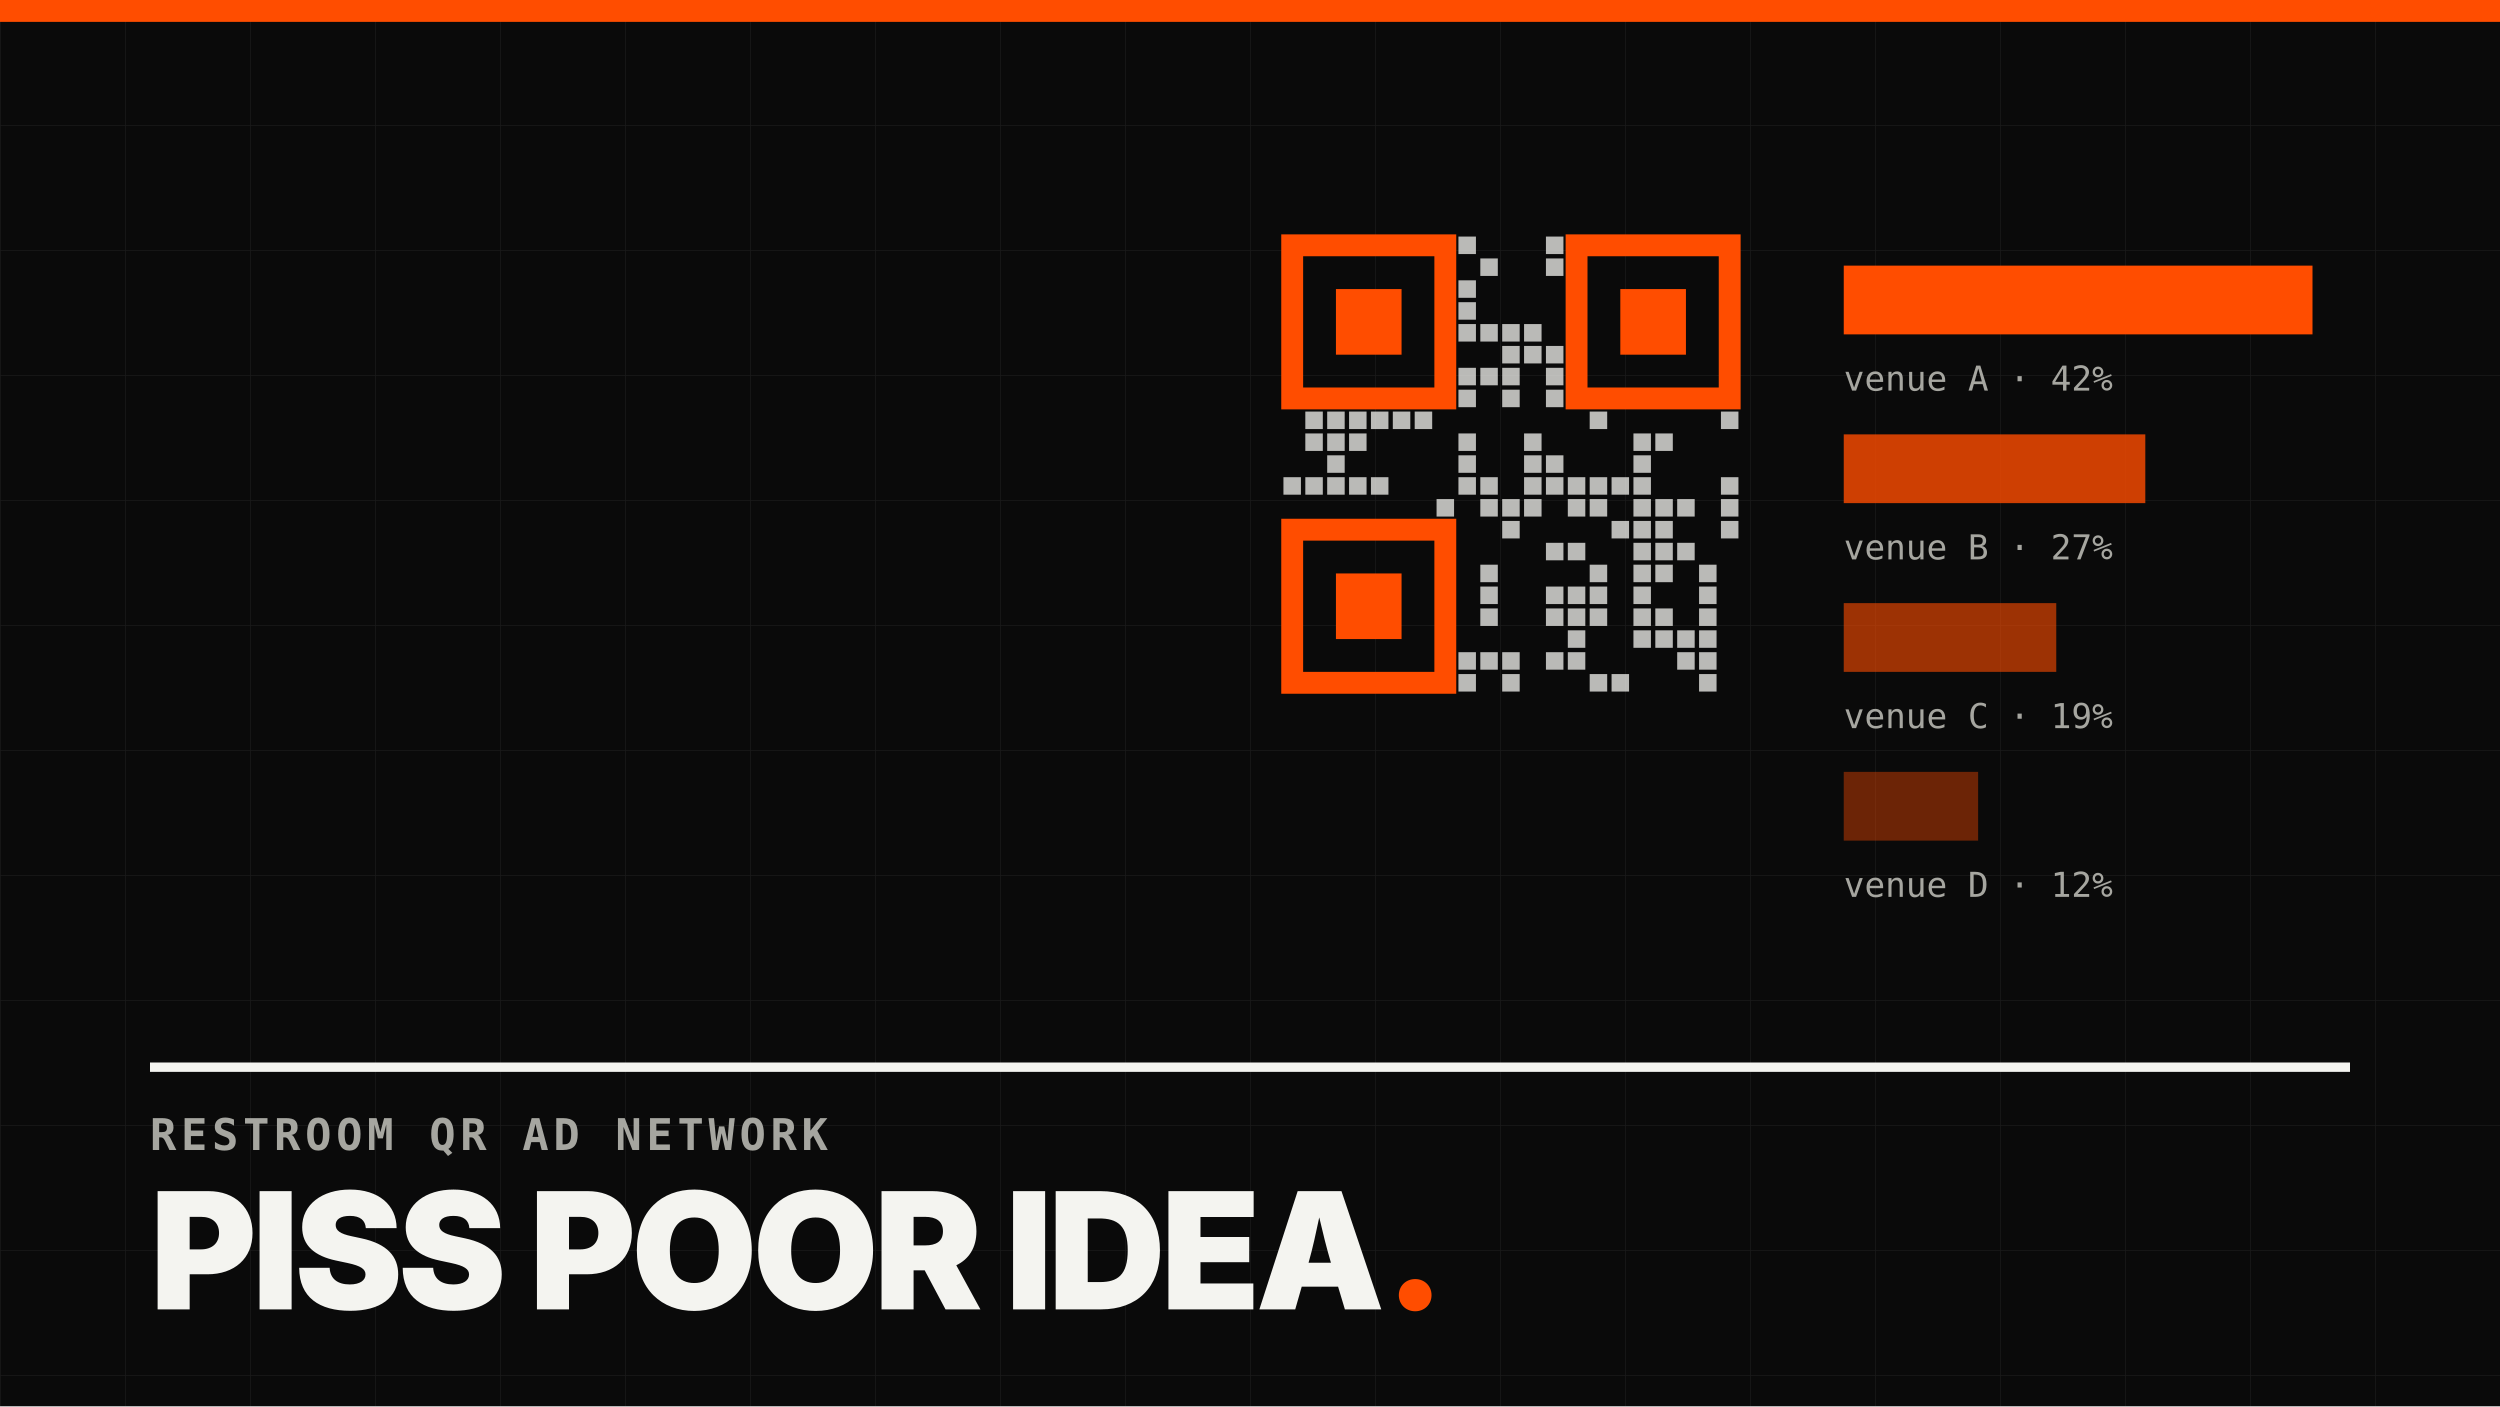
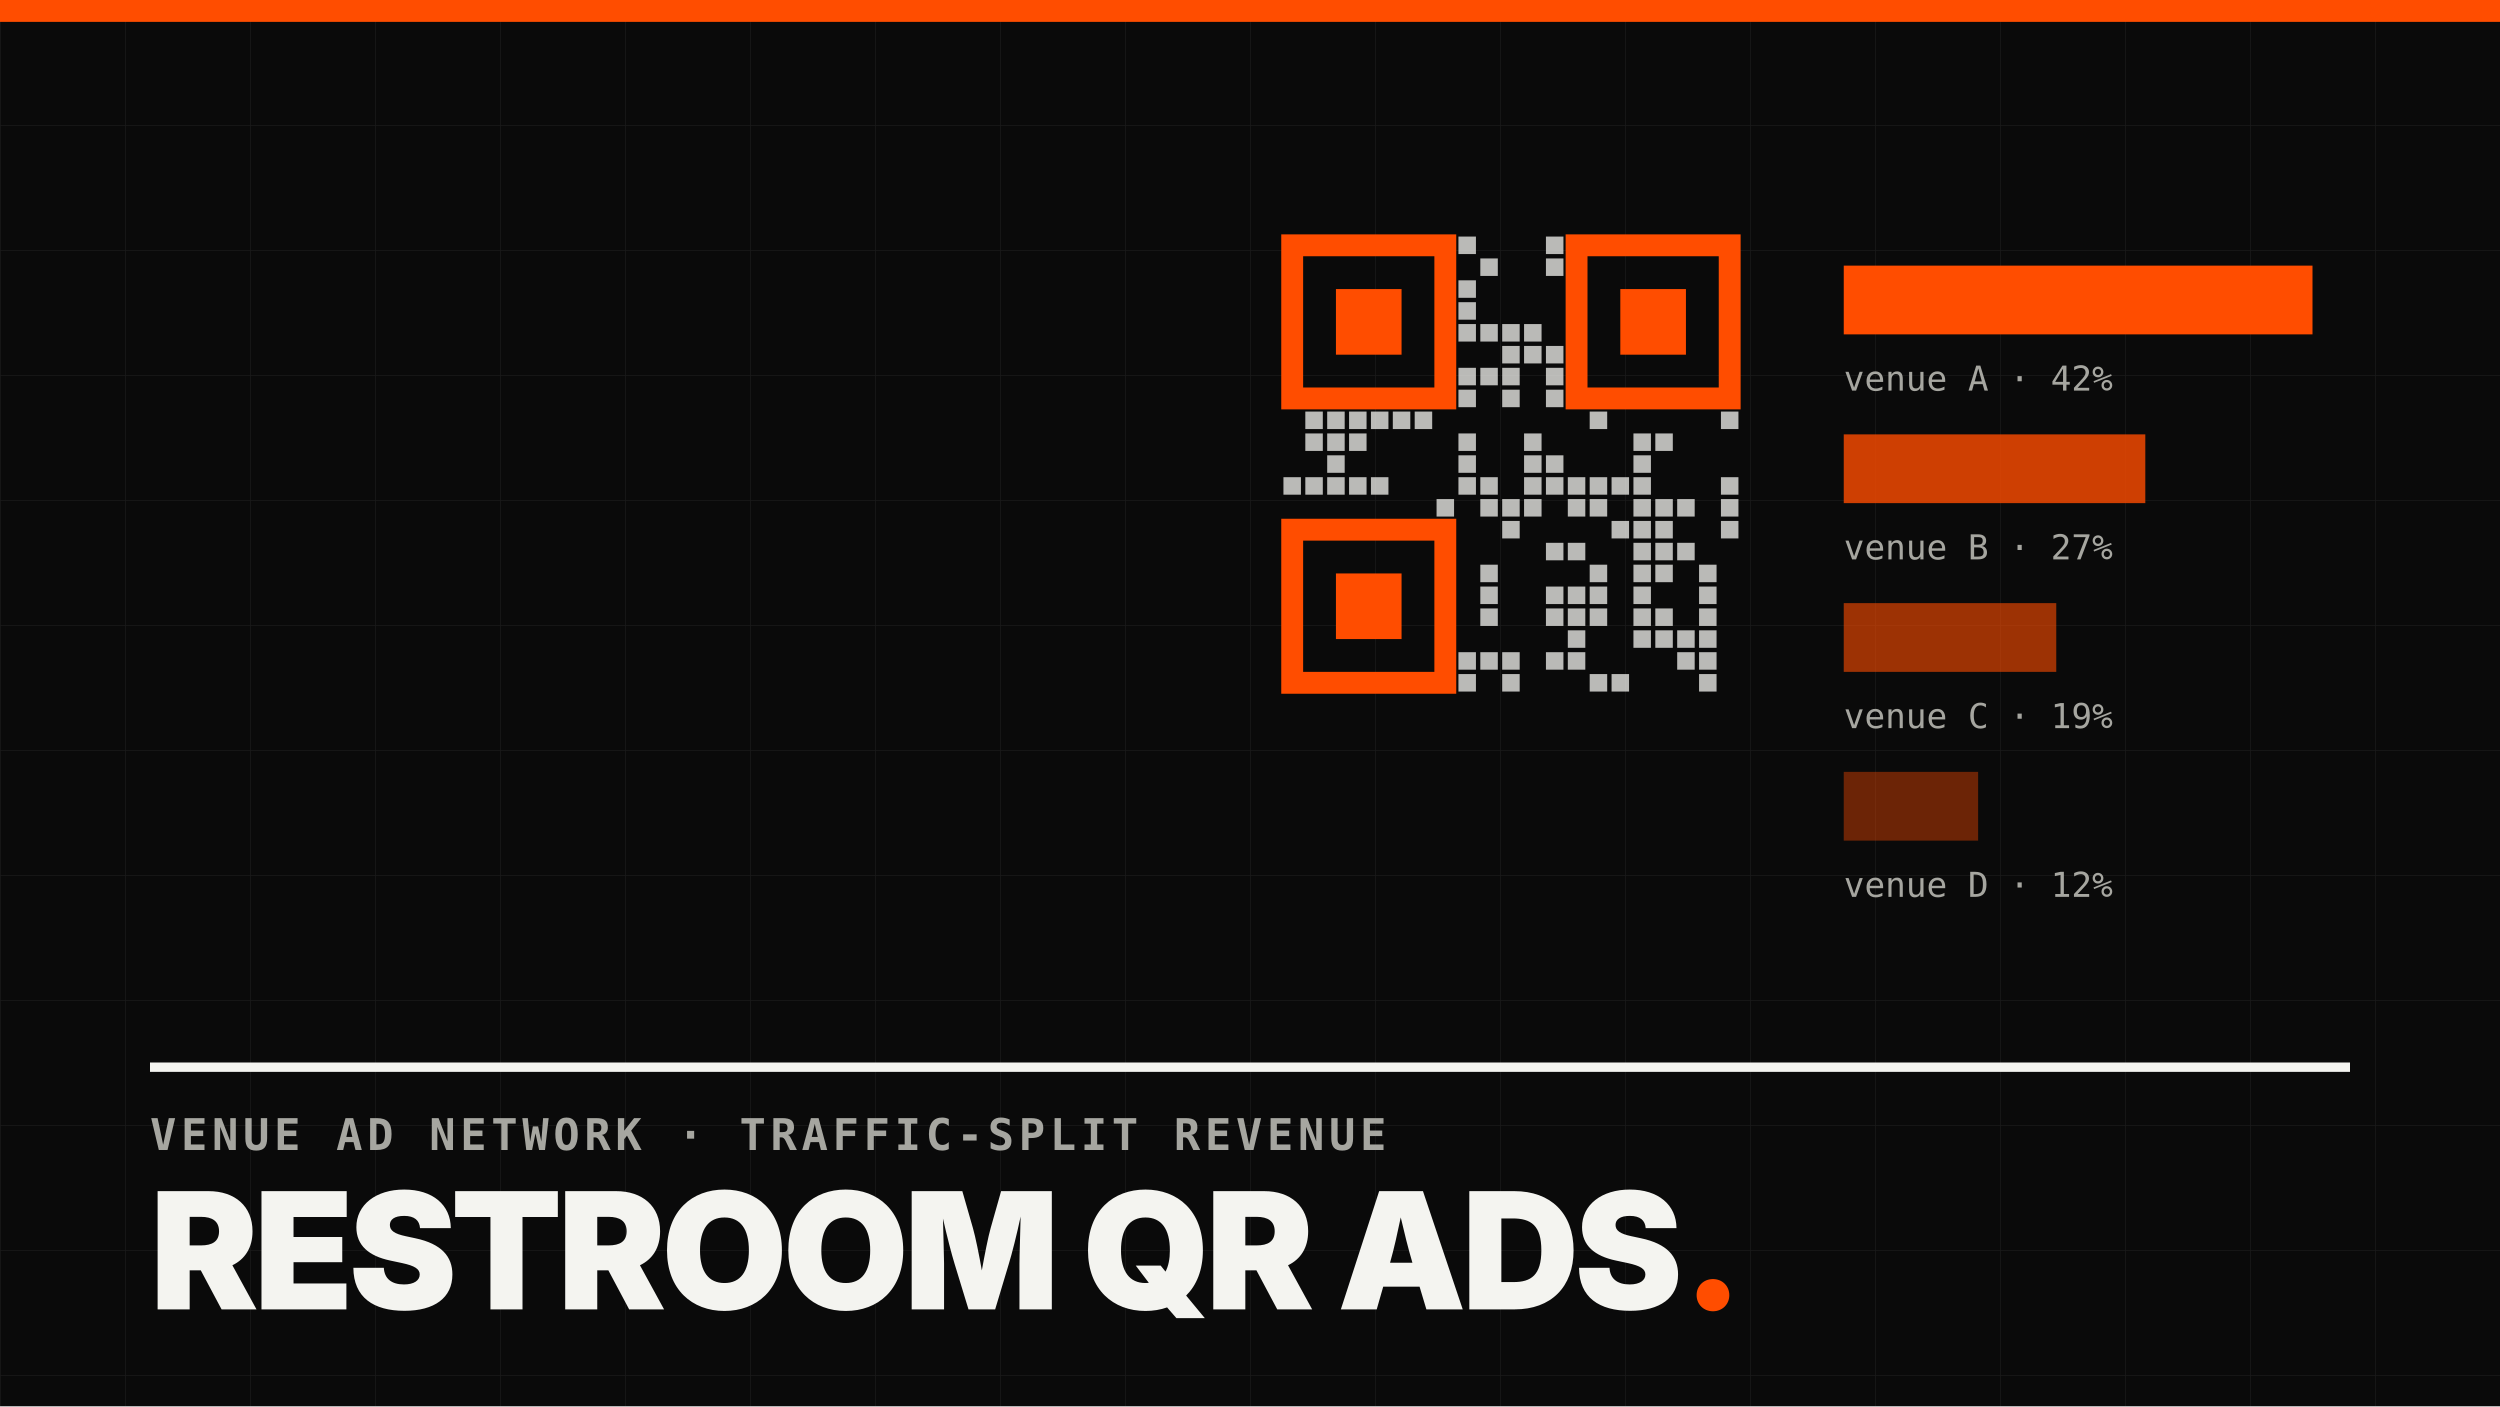
<svg xmlns="http://www.w3.org/2000/svg" viewBox="0 0 1600 900" width="1600" height="900">
  <defs>
    <pattern id="grid" width="80" height="80" patternUnits="userSpaceOnUse">
      <path d="M80 0H0V80" fill="none" stroke="#ffffff" stroke-opacity="0.07" stroke-width="1" />
    </pattern>
  </defs>
  <rect width="1600" height="900" fill="#0a0a0a" />
  <rect width="1600" height="900" fill="url(#grid)" />
  <rect x="0" y="0" width="1600" height="14" fill="#ff4d00" />
  <rect x="933.4" y="151.4" width="11.2" height="11.2" fill="#f4f4f0" fill-opacity="0.75" />
  <rect x="989.4" y="151.4" width="11.2" height="11.2" fill="#f4f4f0" fill-opacity="0.75" />
  <rect x="947.4" y="165.4" width="11.2" height="11.2" fill="#f4f4f0" fill-opacity="0.75" />
  <rect x="989.4" y="165.4" width="11.2" height="11.2" fill="#f4f4f0" fill-opacity="0.75" />
  <rect x="933.4" y="179.4" width="11.2" height="11.2" fill="#f4f4f0" fill-opacity="0.75" />
  <rect x="933.4" y="193.4" width="11.2" height="11.2" fill="#f4f4f0" fill-opacity="0.75" />
  <rect x="933.4" y="207.4" width="11.2" height="11.2" fill="#f4f4f0" fill-opacity="0.75" />
  <rect x="947.4" y="207.4" width="11.2" height="11.2" fill="#f4f4f0" fill-opacity="0.75" />
  <rect x="961.4" y="207.4" width="11.2" height="11.2" fill="#f4f4f0" fill-opacity="0.75" />
  <rect x="975.4" y="207.4" width="11.2" height="11.2" fill="#f4f4f0" fill-opacity="0.75" />
  <rect x="961.4" y="221.4" width="11.2" height="11.2" fill="#f4f4f0" fill-opacity="0.75" />
  <rect x="975.4" y="221.4" width="11.2" height="11.2" fill="#f4f4f0" fill-opacity="0.75" />
  <rect x="989.4" y="221.4" width="11.2" height="11.2" fill="#f4f4f0" fill-opacity="0.75" />
  <rect x="933.4" y="235.4" width="11.2" height="11.2" fill="#f4f4f0" fill-opacity="0.75" />
  <rect x="947.4" y="235.4" width="11.2" height="11.2" fill="#f4f4f0" fill-opacity="0.75" />
  <rect x="961.4" y="235.4" width="11.2" height="11.2" fill="#f4f4f0" fill-opacity="0.75" />
  <rect x="989.4" y="235.4" width="11.2" height="11.2" fill="#f4f4f0" fill-opacity="0.75" />
  <rect x="933.4" y="249.4" width="11.2" height="11.2" fill="#f4f4f0" fill-opacity="0.75" />
  <rect x="961.4" y="249.4" width="11.2" height="11.2" fill="#f4f4f0" fill-opacity="0.75" />
  <rect x="989.4" y="249.4" width="11.2" height="11.2" fill="#f4f4f0" fill-opacity="0.75" />
  <rect x="835.4" y="263.4" width="11.2" height="11.2" fill="#f4f4f0" fill-opacity="0.75" />
  <rect x="849.4" y="263.4" width="11.2" height="11.2" fill="#f4f4f0" fill-opacity="0.75" />
  <rect x="863.4" y="263.4" width="11.2" height="11.2" fill="#f4f4f0" fill-opacity="0.75" />
  <rect x="877.4" y="263.4" width="11.2" height="11.2" fill="#f4f4f0" fill-opacity="0.75" />
  <rect x="891.4" y="263.4" width="11.2" height="11.2" fill="#f4f4f0" fill-opacity="0.75" />
  <rect x="905.4" y="263.4" width="11.2" height="11.2" fill="#f4f4f0" fill-opacity="0.75" />
  <rect x="1017.4" y="263.4" width="11.2" height="11.2" fill="#f4f4f0" fill-opacity="0.75" />
  <rect x="1101.4" y="263.4" width="11.2" height="11.2" fill="#f4f4f0" fill-opacity="0.75" />
  <rect x="835.4" y="277.4" width="11.2" height="11.2" fill="#f4f4f0" fill-opacity="0.75" />
  <rect x="849.4" y="277.4" width="11.2" height="11.2" fill="#f4f4f0" fill-opacity="0.75" />
  <rect x="863.4" y="277.4" width="11.2" height="11.2" fill="#f4f4f0" fill-opacity="0.75" />
  <rect x="933.4" y="277.4" width="11.2" height="11.2" fill="#f4f4f0" fill-opacity="0.75" />
  <rect x="975.4" y="277.4" width="11.2" height="11.2" fill="#f4f4f0" fill-opacity="0.75" />
  <rect x="1045.4" y="277.4" width="11.2" height="11.2" fill="#f4f4f0" fill-opacity="0.75" />
  <rect x="1059.4" y="277.4" width="11.2" height="11.2" fill="#f4f4f0" fill-opacity="0.75" />
  <rect x="849.4" y="291.4" width="11.2" height="11.2" fill="#f4f4f0" fill-opacity="0.75" />
  <rect x="933.4" y="291.4" width="11.2" height="11.2" fill="#f4f4f0" fill-opacity="0.75" />
  <rect x="975.4" y="291.4" width="11.2" height="11.2" fill="#f4f4f0" fill-opacity="0.75" />
  <rect x="989.4" y="291.4" width="11.2" height="11.2" fill="#f4f4f0" fill-opacity="0.75" />
  <rect x="1045.4" y="291.4" width="11.2" height="11.2" fill="#f4f4f0" fill-opacity="0.75" />
  <rect x="821.4" y="305.4" width="11.2" height="11.2" fill="#f4f4f0" fill-opacity="0.75" />
  <rect x="835.4" y="305.4" width="11.2" height="11.2" fill="#f4f4f0" fill-opacity="0.75" />
  <rect x="849.4" y="305.4" width="11.2" height="11.2" fill="#f4f4f0" fill-opacity="0.75" />
  <rect x="863.4" y="305.4" width="11.2" height="11.2" fill="#f4f4f0" fill-opacity="0.75" />
  <rect x="877.4" y="305.4" width="11.2" height="11.2" fill="#f4f4f0" fill-opacity="0.75" />
  <rect x="933.4" y="305.4" width="11.2" height="11.2" fill="#f4f4f0" fill-opacity="0.75" />
  <rect x="947.4" y="305.4" width="11.2" height="11.2" fill="#f4f4f0" fill-opacity="0.75" />
  <rect x="975.4" y="305.4" width="11.2" height="11.2" fill="#f4f4f0" fill-opacity="0.75" />
  <rect x="989.4" y="305.4" width="11.2" height="11.2" fill="#f4f4f0" fill-opacity="0.75" />
  <rect x="1003.4" y="305.4" width="11.2" height="11.2" fill="#f4f4f0" fill-opacity="0.75" />
  <rect x="1017.4" y="305.4" width="11.2" height="11.2" fill="#f4f4f0" fill-opacity="0.75" />
  <rect x="1031.4" y="305.4" width="11.2" height="11.2" fill="#f4f4f0" fill-opacity="0.75" />
  <rect x="1045.4" y="305.4" width="11.2" height="11.2" fill="#f4f4f0" fill-opacity="0.75" />
  <rect x="1101.4" y="305.4" width="11.2" height="11.2" fill="#f4f4f0" fill-opacity="0.75" />
  <rect x="919.4" y="319.4" width="11.2" height="11.2" fill="#f4f4f0" fill-opacity="0.75" />
  <rect x="947.4" y="319.4" width="11.2" height="11.2" fill="#f4f4f0" fill-opacity="0.75" />
  <rect x="961.4" y="319.4" width="11.2" height="11.2" fill="#f4f4f0" fill-opacity="0.75" />
  <rect x="975.4" y="319.4" width="11.2" height="11.2" fill="#f4f4f0" fill-opacity="0.75" />
  <rect x="1003.4" y="319.4" width="11.2" height="11.2" fill="#f4f4f0" fill-opacity="0.75" />
  <rect x="1017.4" y="319.4" width="11.2" height="11.2" fill="#f4f4f0" fill-opacity="0.75" />
  <rect x="1045.4" y="319.4" width="11.2" height="11.2" fill="#f4f4f0" fill-opacity="0.75" />
  <rect x="1059.4" y="319.4" width="11.2" height="11.2" fill="#f4f4f0" fill-opacity="0.75" />
  <rect x="1073.4" y="319.4" width="11.2" height="11.2" fill="#f4f4f0" fill-opacity="0.75" />
  <rect x="1101.4" y="319.4" width="11.2" height="11.2" fill="#f4f4f0" fill-opacity="0.75" />
  <rect x="961.4" y="333.4" width="11.2" height="11.2" fill="#f4f4f0" fill-opacity="0.75" />
  <rect x="1031.4" y="333.4" width="11.2" height="11.2" fill="#f4f4f0" fill-opacity="0.75" />
  <rect x="1045.4" y="333.4" width="11.2" height="11.2" fill="#f4f4f0" fill-opacity="0.75" />
  <rect x="1059.4" y="333.4" width="11.2" height="11.2" fill="#f4f4f0" fill-opacity="0.75" />
  <rect x="1101.4" y="333.4" width="11.2" height="11.2" fill="#f4f4f0" fill-opacity="0.75" />
  <rect x="989.4" y="347.4" width="11.2" height="11.2" fill="#f4f4f0" fill-opacity="0.75" />
  <rect x="1003.4" y="347.4" width="11.2" height="11.2" fill="#f4f4f0" fill-opacity="0.75" />
  <rect x="1045.4" y="347.4" width="11.2" height="11.2" fill="#f4f4f0" fill-opacity="0.75" />
  <rect x="1059.4" y="347.4" width="11.2" height="11.2" fill="#f4f4f0" fill-opacity="0.75" />
  <rect x="1073.4" y="347.4" width="11.2" height="11.2" fill="#f4f4f0" fill-opacity="0.75" />
  <rect x="947.4" y="361.4" width="11.2" height="11.2" fill="#f4f4f0" fill-opacity="0.75" />
  <rect x="1017.4" y="361.4" width="11.2" height="11.2" fill="#f4f4f0" fill-opacity="0.75" />
  <rect x="1045.4" y="361.4" width="11.2" height="11.2" fill="#f4f4f0" fill-opacity="0.75" />
  <rect x="1059.4" y="361.4" width="11.2" height="11.2" fill="#f4f4f0" fill-opacity="0.75" />
  <rect x="1087.4" y="361.4" width="11.2" height="11.2" fill="#f4f4f0" fill-opacity="0.75" />
  <rect x="947.4" y="375.4" width="11.2" height="11.2" fill="#f4f4f0" fill-opacity="0.75" />
  <rect x="989.4" y="375.4" width="11.2" height="11.2" fill="#f4f4f0" fill-opacity="0.75" />
  <rect x="1003.4" y="375.4" width="11.2" height="11.2" fill="#f4f4f0" fill-opacity="0.75" />
  <rect x="1017.4" y="375.4" width="11.2" height="11.2" fill="#f4f4f0" fill-opacity="0.75" />
  <rect x="1045.4" y="375.4" width="11.2" height="11.2" fill="#f4f4f0" fill-opacity="0.75" />
  <rect x="1087.4" y="375.4" width="11.2" height="11.2" fill="#f4f4f0" fill-opacity="0.75" />
  <rect x="947.4" y="389.4" width="11.2" height="11.2" fill="#f4f4f0" fill-opacity="0.75" />
  <rect x="989.4" y="389.4" width="11.2" height="11.2" fill="#f4f4f0" fill-opacity="0.75" />
  <rect x="1003.4" y="389.4" width="11.2" height="11.2" fill="#f4f4f0" fill-opacity="0.75" />
  <rect x="1017.4" y="389.4" width="11.2" height="11.2" fill="#f4f4f0" fill-opacity="0.75" />
  <rect x="1045.4" y="389.4" width="11.2" height="11.2" fill="#f4f4f0" fill-opacity="0.75" />
  <rect x="1059.4" y="389.4" width="11.2" height="11.2" fill="#f4f4f0" fill-opacity="0.75" />
  <rect x="1087.4" y="389.4" width="11.2" height="11.2" fill="#f4f4f0" fill-opacity="0.75" />
  <rect x="1003.4" y="403.4" width="11.2" height="11.2" fill="#f4f4f0" fill-opacity="0.75" />
  <rect x="1045.4" y="403.4" width="11.2" height="11.2" fill="#f4f4f0" fill-opacity="0.75" />
  <rect x="1059.4" y="403.4" width="11.2" height="11.2" fill="#f4f4f0" fill-opacity="0.75" />
  <rect x="1073.4" y="403.4" width="11.2" height="11.2" fill="#f4f4f0" fill-opacity="0.75" />
  <rect x="1087.4" y="403.4" width="11.2" height="11.2" fill="#f4f4f0" fill-opacity="0.75" />
  <rect x="933.4" y="417.4" width="11.2" height="11.2" fill="#f4f4f0" fill-opacity="0.75" />
  <rect x="947.4" y="417.4" width="11.2" height="11.2" fill="#f4f4f0" fill-opacity="0.75" />
  <rect x="961.4" y="417.4" width="11.2" height="11.2" fill="#f4f4f0" fill-opacity="0.75" />
  <rect x="989.4" y="417.4" width="11.2" height="11.2" fill="#f4f4f0" fill-opacity="0.75" />
  <rect x="1003.4" y="417.4" width="11.2" height="11.2" fill="#f4f4f0" fill-opacity="0.75" />
  <rect x="1073.4" y="417.4" width="11.2" height="11.2" fill="#f4f4f0" fill-opacity="0.75" />
  <rect x="1087.4" y="417.4" width="11.2" height="11.2" fill="#f4f4f0" fill-opacity="0.75" />
  <rect x="933.4" y="431.4" width="11.2" height="11.2" fill="#f4f4f0" fill-opacity="0.75" />
  <rect x="961.4" y="431.4" width="11.2" height="11.2" fill="#f4f4f0" fill-opacity="0.75" />
  <rect x="1017.4" y="431.4" width="11.2" height="11.2" fill="#f4f4f0" fill-opacity="0.75" />
  <rect x="1031.4" y="431.4" width="11.2" height="11.2" fill="#f4f4f0" fill-opacity="0.75" />
  <rect x="1087.4" y="431.4" width="11.2" height="11.2" fill="#f4f4f0" fill-opacity="0.75" />
  <rect x="827" y="157" width="98" height="98" fill="none" stroke="#ff4d00" stroke-width="14" />
  <rect x="855" y="185" width="42" height="42" fill="#ff4d00" />
  <rect x="1009" y="157" width="98" height="98" fill="none" stroke="#ff4d00" stroke-width="14" />
  <rect x="1037" y="185" width="42" height="42" fill="#ff4d00" />
  <rect x="827" y="339" width="98" height="98" fill="none" stroke="#ff4d00" stroke-width="14" />
  <rect x="855" y="367" width="42" height="42" fill="#ff4d00" />
  <rect x="1180" y="170" width="300" height="44" fill="#ff4d00" fill-opacity="1" />
  <text x="1180" y="250" font-family="'JetBrains Mono', Consolas, monospace" font-size="22" fill="#a6a6a0">venue A · 42%</text>
  <rect x="1180" y="278" width="193" height="44" fill="#ff4d00" fill-opacity="0.8" />
  <text x="1180" y="358" font-family="'JetBrains Mono', Consolas, monospace" font-size="22" fill="#a6a6a0">venue B · 27%</text>
  <rect x="1180" y="386" width="136" height="44" fill="#ff4d00" fill-opacity="0.6" />
  <text x="1180" y="466" font-family="'JetBrains Mono', Consolas, monospace" font-size="22" fill="#a6a6a0">venue C · 19%</text>
  <rect x="1180" y="494" width="86" height="44" fill="#ff4d00" fill-opacity="0.4" />
  <text x="1180" y="574" font-family="'JetBrains Mono', Consolas, monospace" font-size="22" fill="#a6a6a0">venue D · 12%</text>
  <rect x="96" y="680" width="1408" height="6" fill="#f4f4f0" />
-   <text x="96" y="736" font-family="'JetBrains Mono', Consolas, monospace" font-size="28" font-weight="700" fill="#a6a6a0" letter-spacing="3">RESTROOM QR AD NETWORK</text>
-   <text x="96" y="838" font-family="'Inter Tight', Inter, 'Arial Black', Arial, sans-serif" font-size="104" font-weight="900" fill="#f4f4f0" letter-spacing="-3">PISS POOR IDEA<tspan fill="#ff4d00">.</tspan>
+   <text x="96" y="736" font-family="'JetBrains Mono', Consolas, monospace" font-size="28" font-weight="700" fill="#a6a6a0" letter-spacing="3">VENUE AD NETWORK · TRAFFIC-SPLIT REVENUE</text>
+   <text x="96" y="838" font-family="'Inter Tight', Inter, 'Arial Black', Arial, sans-serif" font-size="104" font-weight="900" fill="#f4f4f0" letter-spacing="-3">RESTROOM QR ADS<tspan fill="#ff4d00">.</tspan>
  </text>
</svg>
